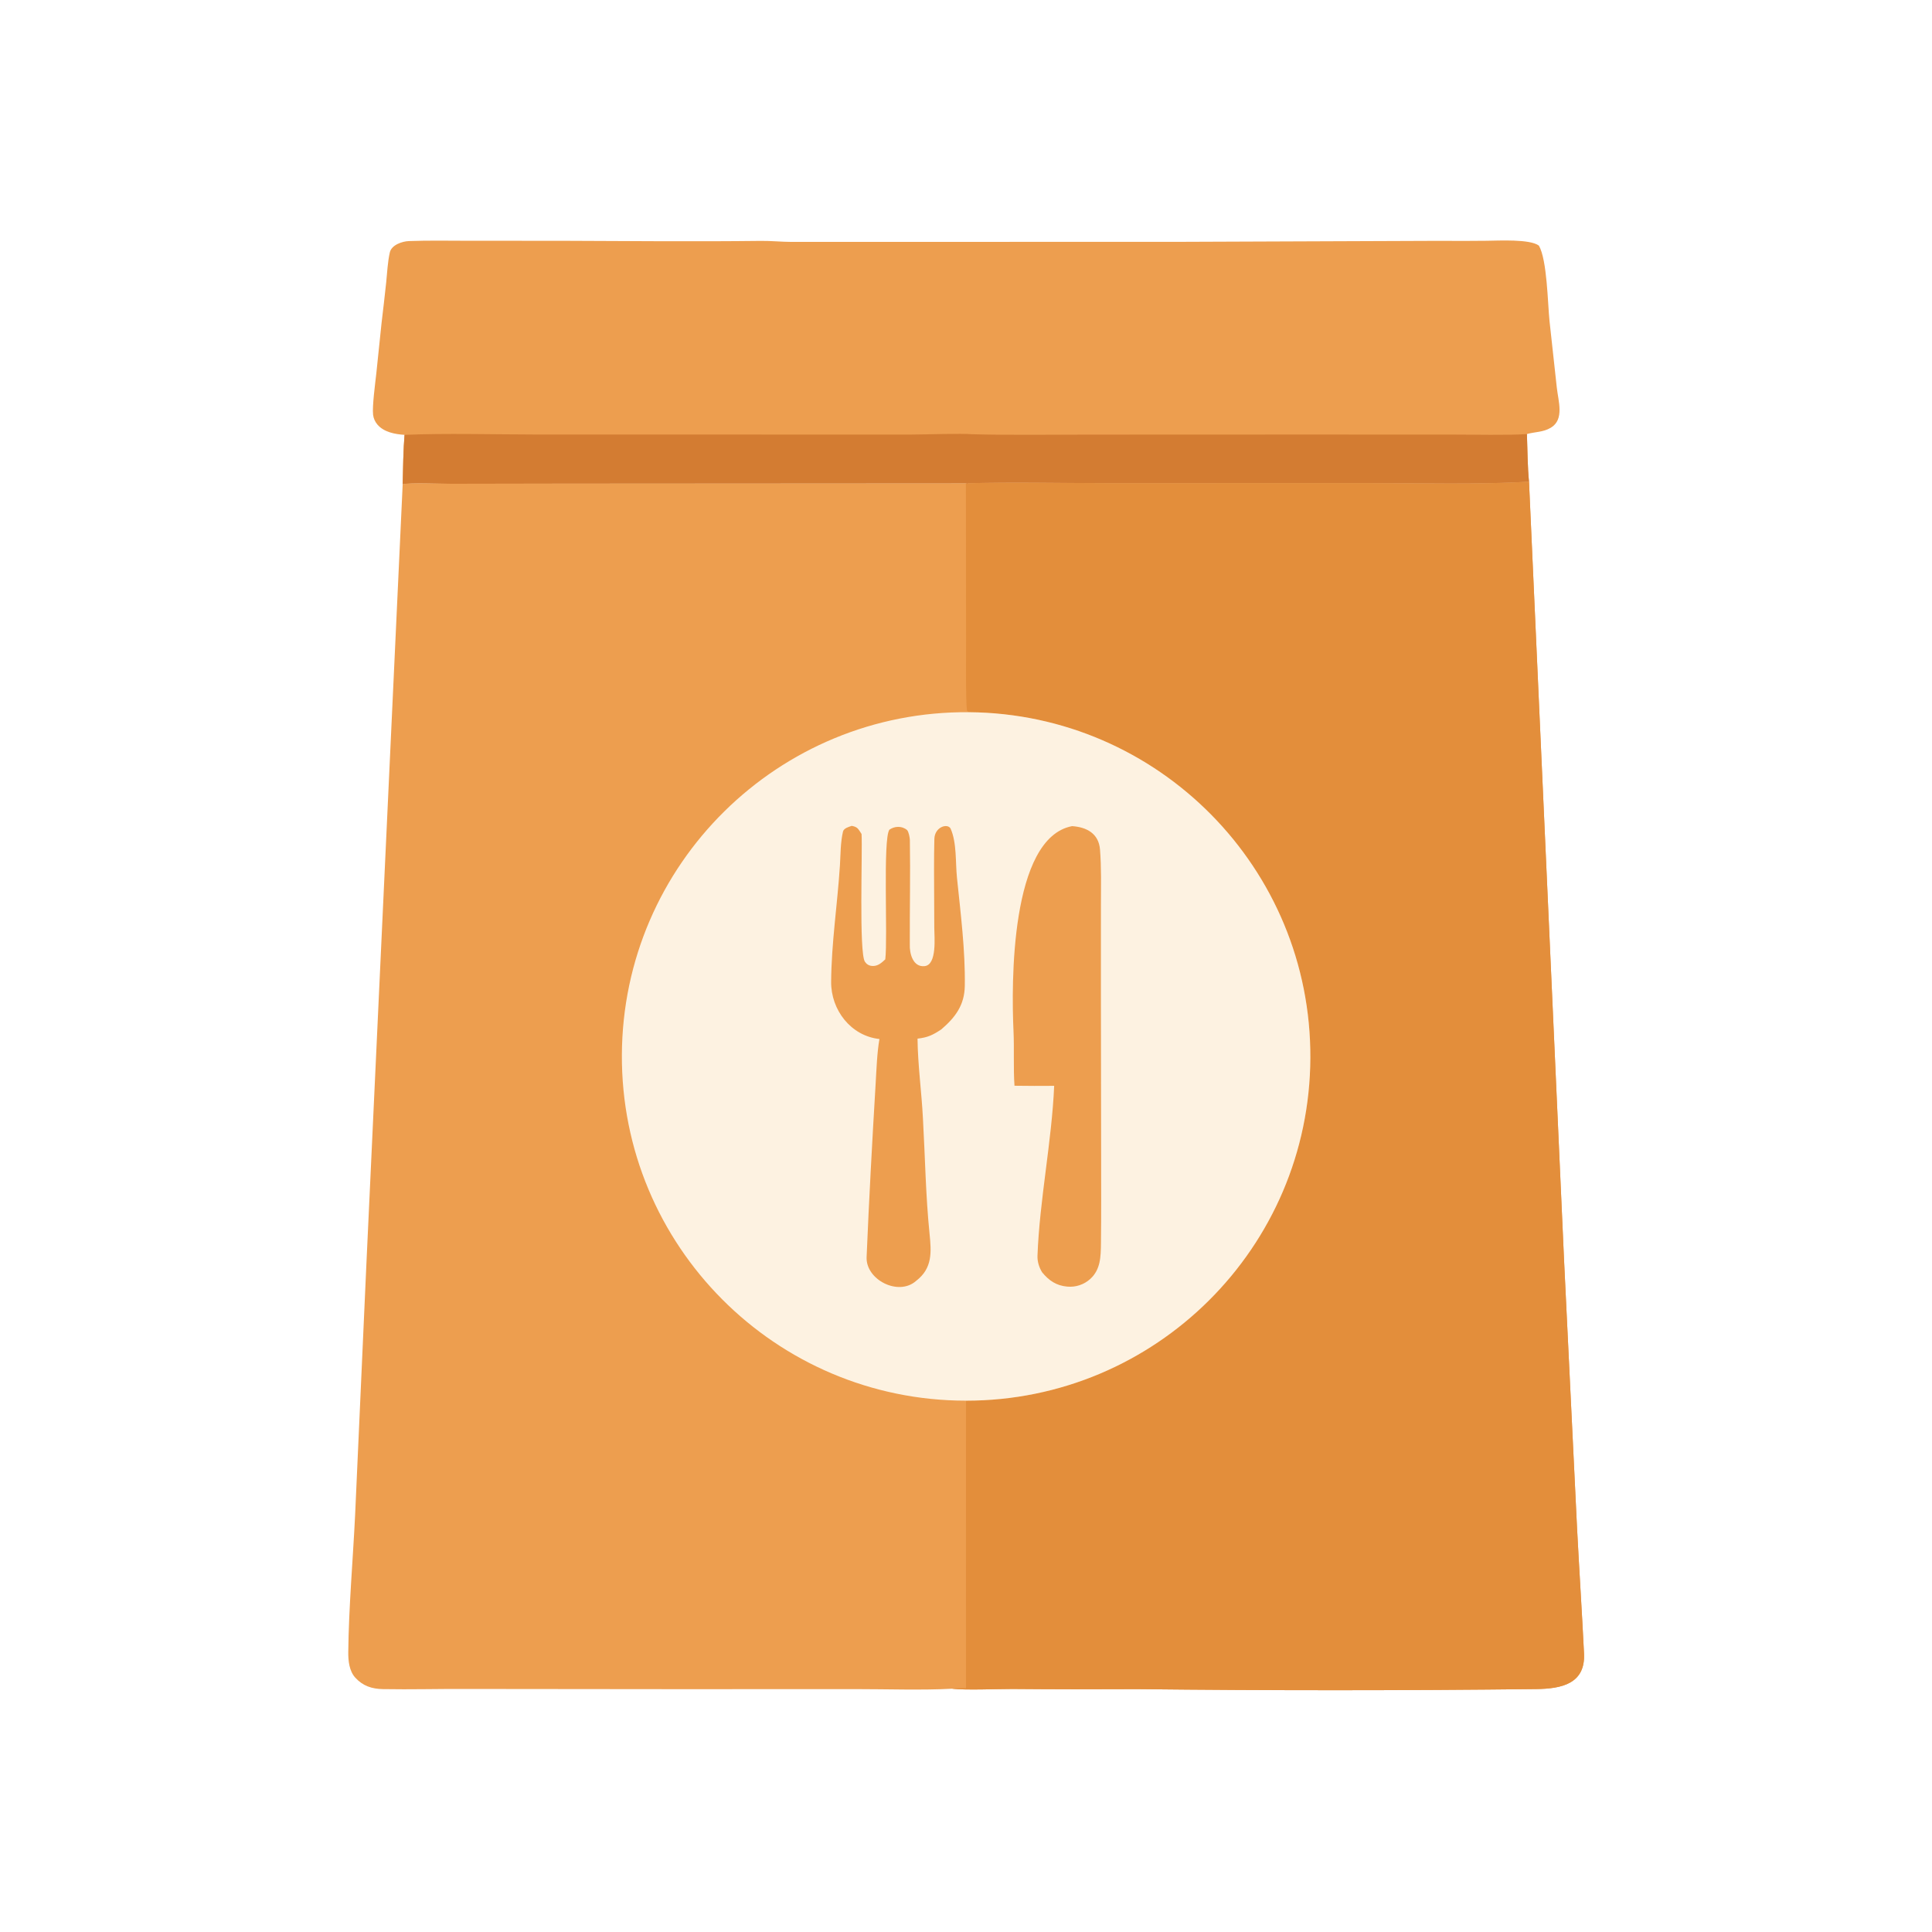
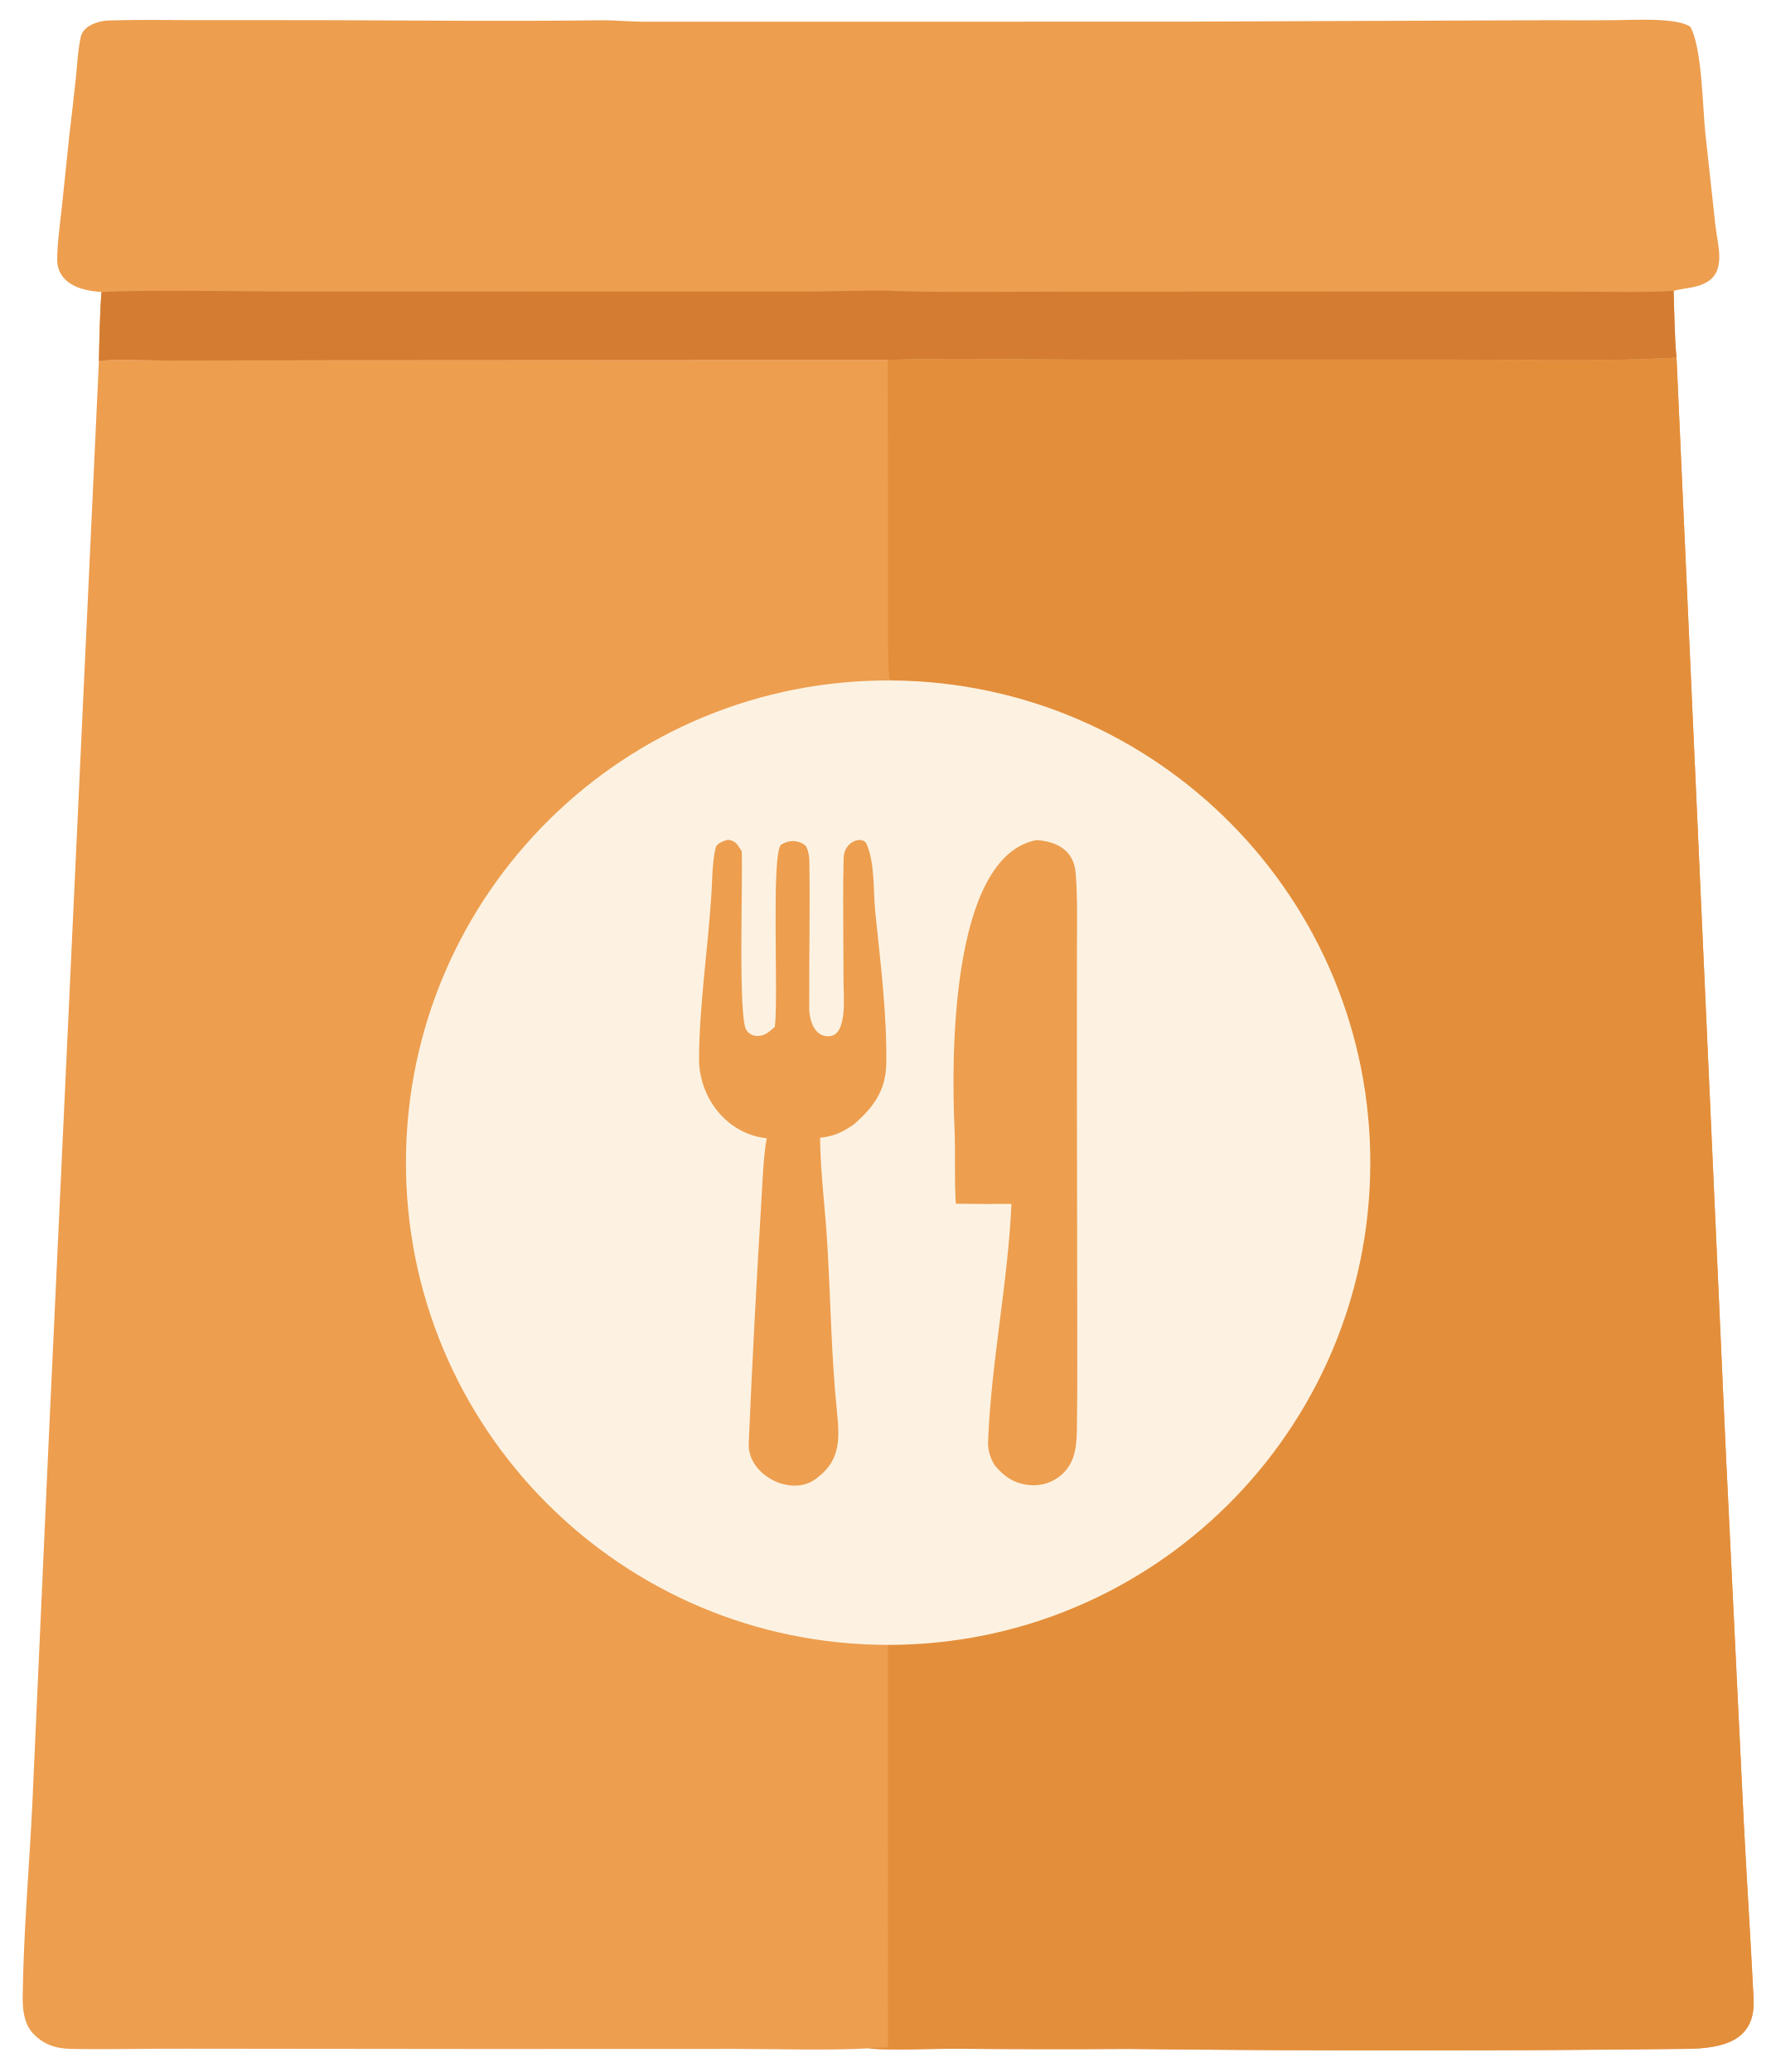
- <svg xmlns="http://www.w3.org/2000/svg" width="512" height="512" viewBox="0 0 512 512">
+ <svg xmlns="http://www.w3.org/2000/svg" viewBox="88 60 336 392" width="336" height="392">
  <path fill="#ED9E4F" transform="scale(1.024 1.024)" d="M250.667 125.059C262.007 124.729 275.064 125.034 286.5 125.036L354.522 125.03C367.412 125.033 383.04 125.429 395.705 124.658L404.782 326.249L408.14 395.477C408.697 406.188 409.413 417.192 409.944 427.916C410.331 435.754 404.14 437.046 397.611 437.129C363.214 437.521 328.814 437.526 294.417 437.145C283.612 437.21 272.807 437.197 262.002 437.105C257.823 437.101 250.153 437.454 246.4 437.043C238.891 437.458 229.231 437.139 221.5 437.143L175.686 437.158L120.722 437.103C113.521 437.065 106.267 437.271 99.063 437.14C96.239 437.089 93.877 436.311 91.936 434.163C90.377 432.438 90.105 429.805 90.131 427.53C90.264 415.805 91.324 403.938 91.897 392.212L94.839 326.764L104.214 125.33C105.897 124.829 114.266 125.203 116.761 125.201L146.396 125.147L249.973 125.084C250.477 125.154 250.356 125.238 250.667 125.059Z" />
  <path fill="#E38E3B" transform="scale(1.024 1.024)" d="M250.667 125.059C262.007 124.729 275.064 125.034 286.5 125.036L354.522 125.03C367.412 125.033 383.04 125.429 395.705 124.658L404.782 326.249L408.14 395.477C408.697 406.188 409.413 417.192 409.944 427.916C410.331 435.754 404.14 437.046 397.611 437.129C363.214 437.521 328.814 437.526 294.417 437.145C283.612 437.21 272.807 437.197 262.002 437.105C257.823 437.101 250.153 437.454 246.4 437.043C247.382 436.889 248.959 436.907 249.998 436.886L249.992 362.493C299.054 362.514 338.899 322.864 339.119 273.802C339.339 224.741 299.852 184.735 250.792 184.316C250.602 184.265 250.434 184.072 250.256 183.92C249.893 181.409 250.028 168.826 250.022 165.486L249.973 125.084C250.477 125.154 250.356 125.238 250.667 125.059Z" />
  <path fill="#FDF2E1" transform="scale(1.024 1.024)" d="M249.992 362.493C200.648 362.472 160.719 322.347 160.941 273.003C161.162 223.659 201.449 183.894 250.792 184.316C299.852 184.735 339.339 224.741 339.119 273.802C338.899 322.864 299.054 362.514 249.992 362.493Z" />
  <path fill="#ED9E4F" transform="scale(1.024 1.024)" d="M277.457 213.802C281.246 214.055 284.35 215.729 284.68 219.854C285.056 224.556 284.926 229.283 284.921 233.999L284.914 256.87L284.974 299.62C284.975 306.985 285.021 314.394 284.927 321.752C284.883 325.26 284.841 328.558 282.135 331.014C280.516 332.468 278.362 333.179 276.195 332.973C273.356 332.725 271.45 331.395 269.709 329.282C268.916 328.009 268.446 326.483 268.501 324.985C269.034 310.539 272.203 295.395 272.819 281.016C269.396 281.049 265.972 281.04 262.549 280.989C262.23 276.496 262.51 271.455 262.298 266.914C261.727 254.638 261.424 216.856 277.457 213.802Z" />
  <path fill="#ED9E4F" transform="scale(1.024 1.024)" d="M220.435 213.732C222.008 214.02 222.115 214.557 222.973 215.837C223.236 220.614 222.271 246.564 223.84 248.894C224.28 249.548 224.876 249.917 225.671 249.985C227.136 250.109 228.119 249.208 229.11 248.282C229.791 242.589 228.445 217.241 230.172 214.725C231.49 213.796 233.381 213.679 234.723 214.796C235.159 215.159 235.464 216.803 235.473 217.354C235.624 226.37 235.419 235.38 235.458 244.403C235.357 246.735 236.267 250.365 239.298 250.033C242.555 249.676 241.798 242.434 241.792 240.105L241.728 224.967C241.717 222.365 241.754 219.745 241.812 217.142C241.883 213.984 245.227 212.994 246.012 214.435C247.645 218.134 247.248 223.12 247.668 227.204C248.611 236.392 249.828 245.903 249.69 255.126C249.616 260.113 247.268 263.264 243.604 266.409C241.406 267.869 240.07 268.512 237.456 268.796C237.522 275.57 238.521 282.724 238.86 289.53C239.424 299.479 239.559 309.369 240.568 319.302C241.047 324.024 241.358 328.22 237.098 331.481C232.54 335.559 224.032 331.195 224.277 325.339C224.895 310.534 225.717 295.449 226.605 280.634C226.832 276.847 226.971 272.484 227.597 268.899C220.194 268.095 215.044 261.378 215.098 254.095C215.173 244.012 216.727 234.038 217.37 224C217.555 221.096 217.501 218.042 218.165 215.218C218.375 214.329 219.677 213.989 220.435 213.732Z" />
  <path fill="#ED9E4F" transform="scale(1.024 1.024)" d="M104.697 112.539C102.233 112.378 99.368 111.861 97.673 109.877C97.058 109.158 96.669 108.273 96.554 107.334C96.301 105.164 97.117 99.133 97.391 96.633L98.739 83.662C99.166 80.13 99.569 76.594 99.949 73.057C100.204 70.54 100.331 67.782 100.881 65.339C101.325 63.37 104.101 62.448 105.85 62.387C110.788 62.214 115.753 62.291 120.695 62.307L145.573 62.318C162.674 62.378 179.774 62.547 196.874 62.342C199.533 62.31 202.211 62.599 204.867 62.605L305.819 62.584L372.606 62.327C376.655 62.365 380.704 62.36 384.753 62.312C387.906 62.282 395.931 61.823 398.267 63.566C400.405 67.287 400.538 78.521 401.017 83.116L402.902 100.33C403.278 103.78 404.914 108.552 401.364 110.685C399.347 111.896 397.233 111.738 395.165 112.336C395.299 115.987 395.333 121.15 395.705 124.658C383.04 125.429 367.412 125.033 354.522 125.03L286.5 125.036C275.064 125.034 262.007 124.729 250.667 125.059C250.356 125.238 250.477 125.154 249.973 125.084L146.396 125.147L116.761 125.201C114.266 125.203 105.897 124.829 104.214 125.33C104.28 121.82 104.399 115.877 104.697 112.539Z" />
  <path fill="#D37C32" transform="scale(1.024 1.024)" d="M104.697 112.539C115.186 112.094 127.859 112.437 138.525 112.451L198.048 112.46L235.924 112.462C239.033 112.462 249.088 112.125 251.508 112.379C261.336 112.64 271.873 112.477 281.751 112.477L337.407 112.456L375.986 112.469C381.354 112.459 390.005 112.689 395.165 112.336C395.299 115.987 395.333 121.15 395.705 124.658C383.04 125.429 367.412 125.033 354.522 125.03L286.5 125.036C275.064 125.034 262.007 124.729 250.667 125.059C250.356 125.238 250.477 125.154 249.973 125.084L146.396 125.147L116.761 125.201C114.266 125.203 105.897 124.829 104.214 125.33C104.28 121.82 104.399 115.877 104.697 112.539Z" />
</svg>
